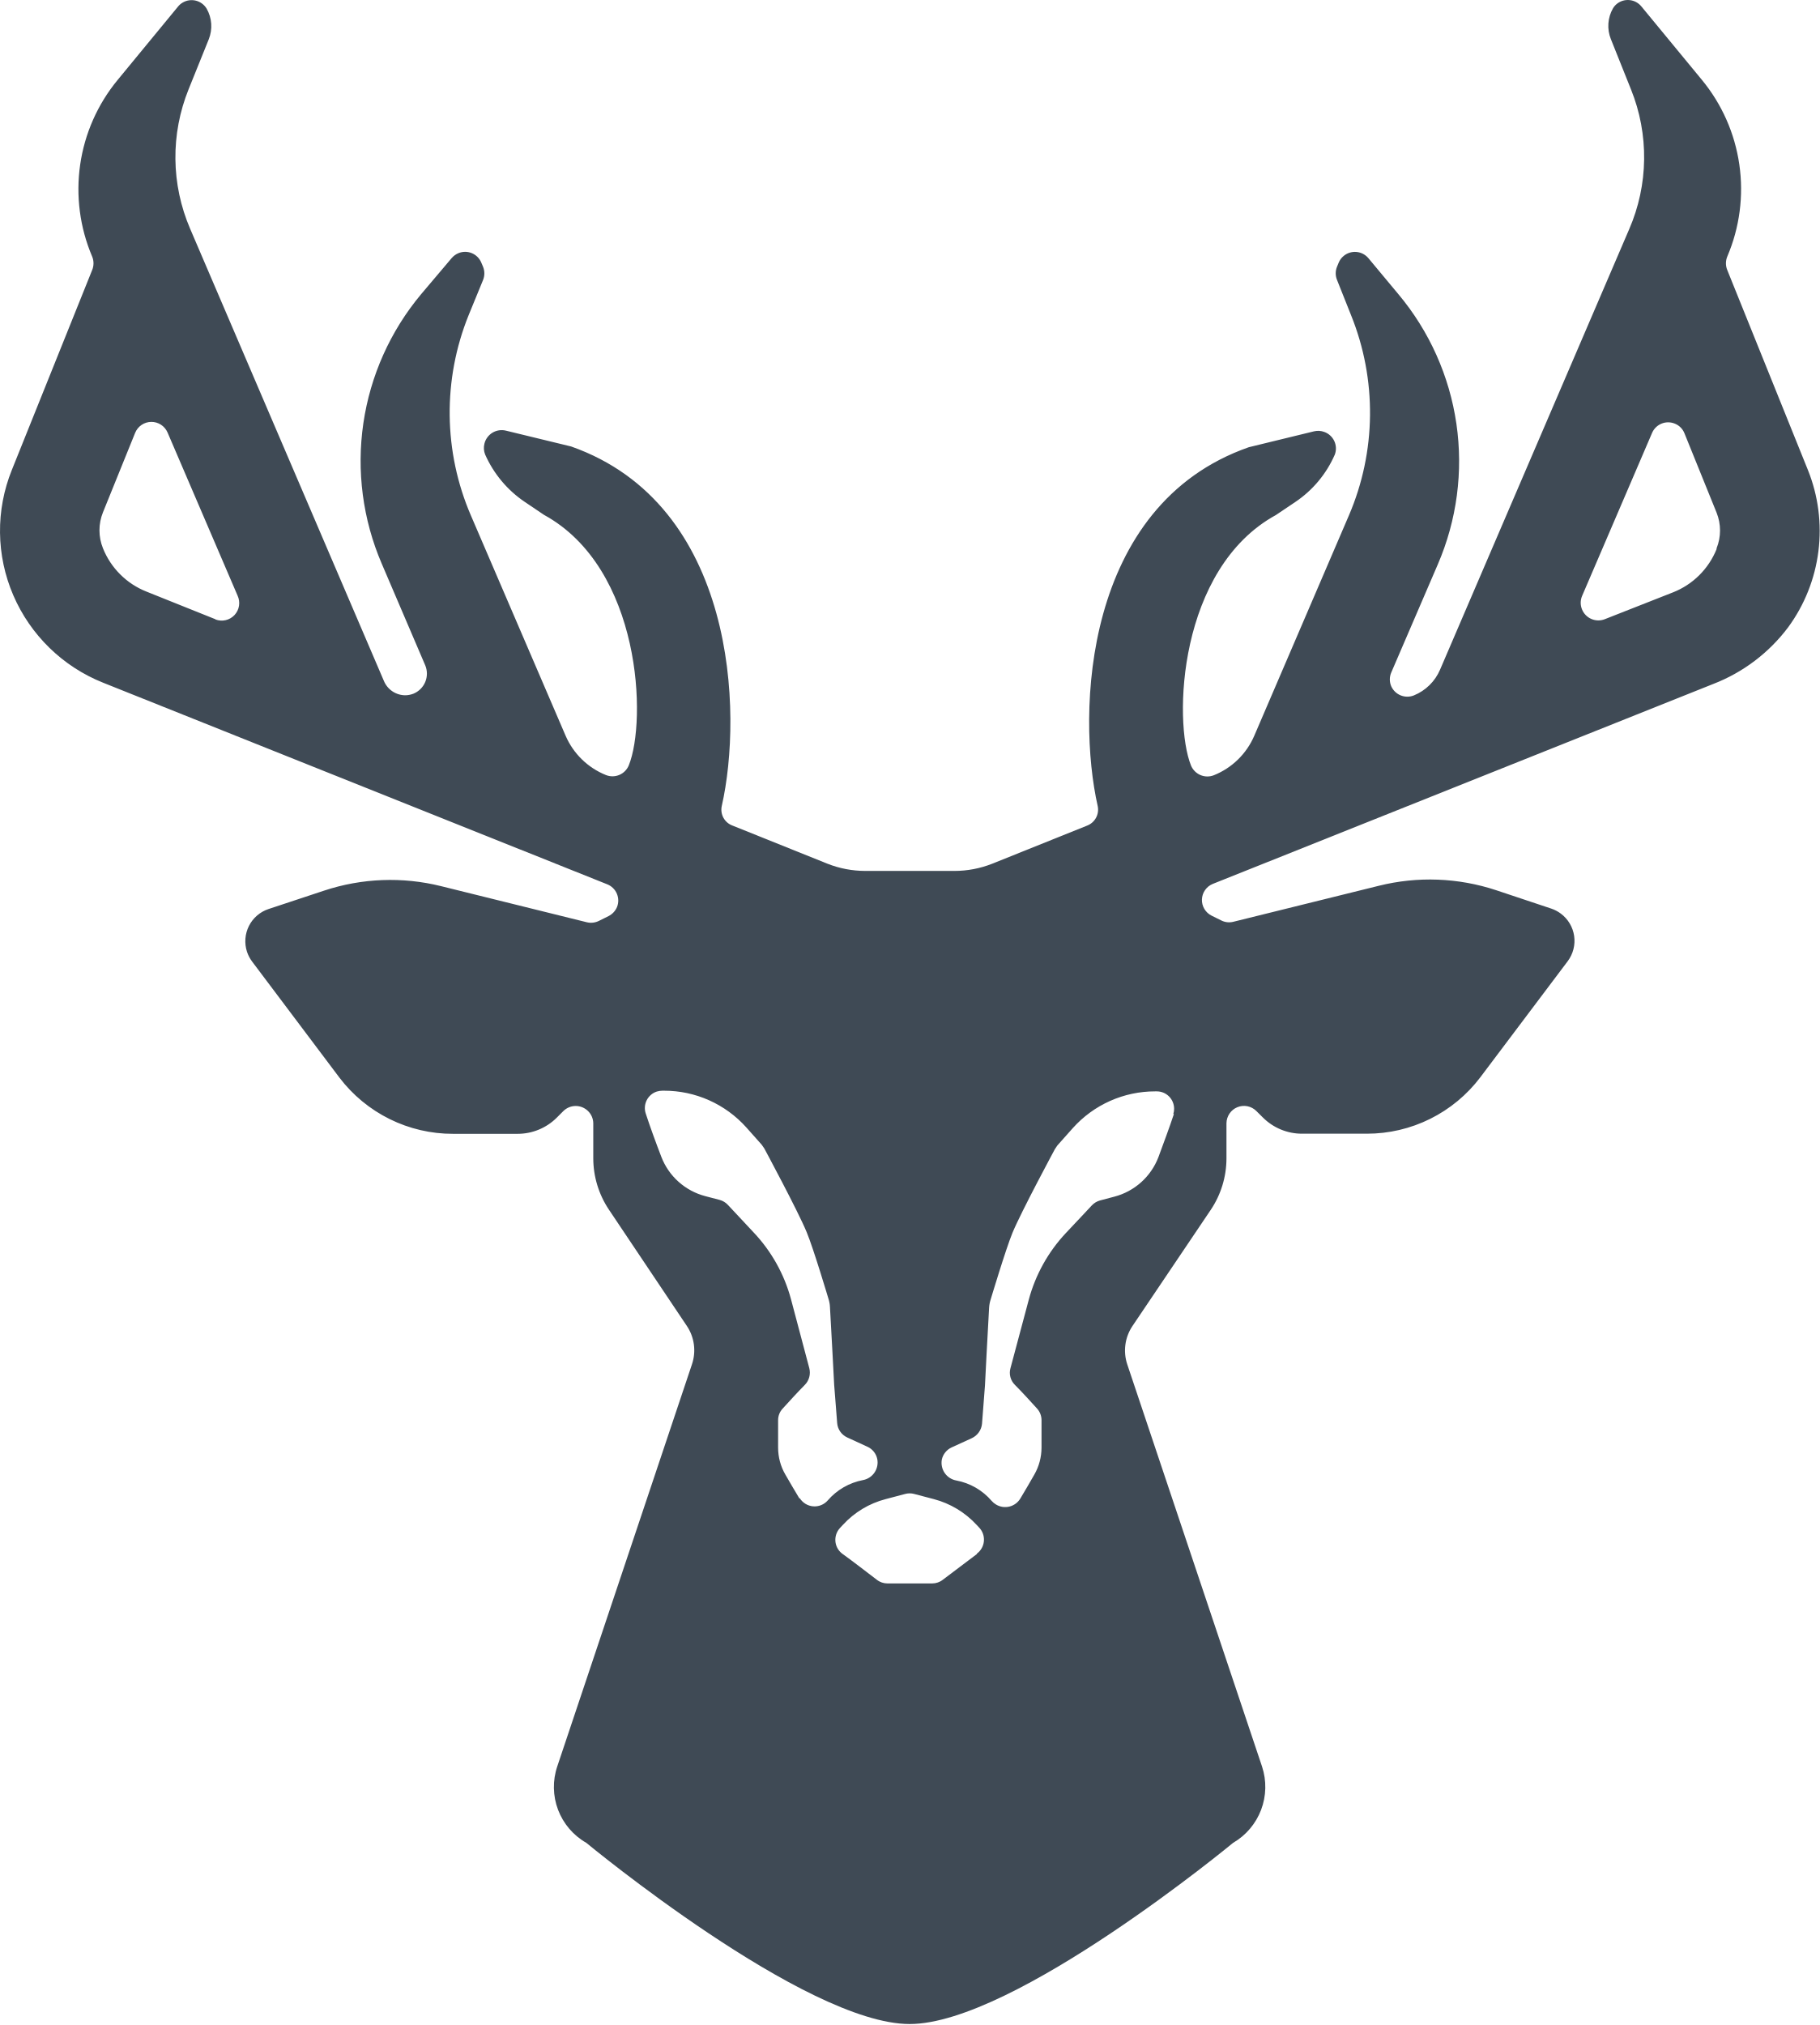
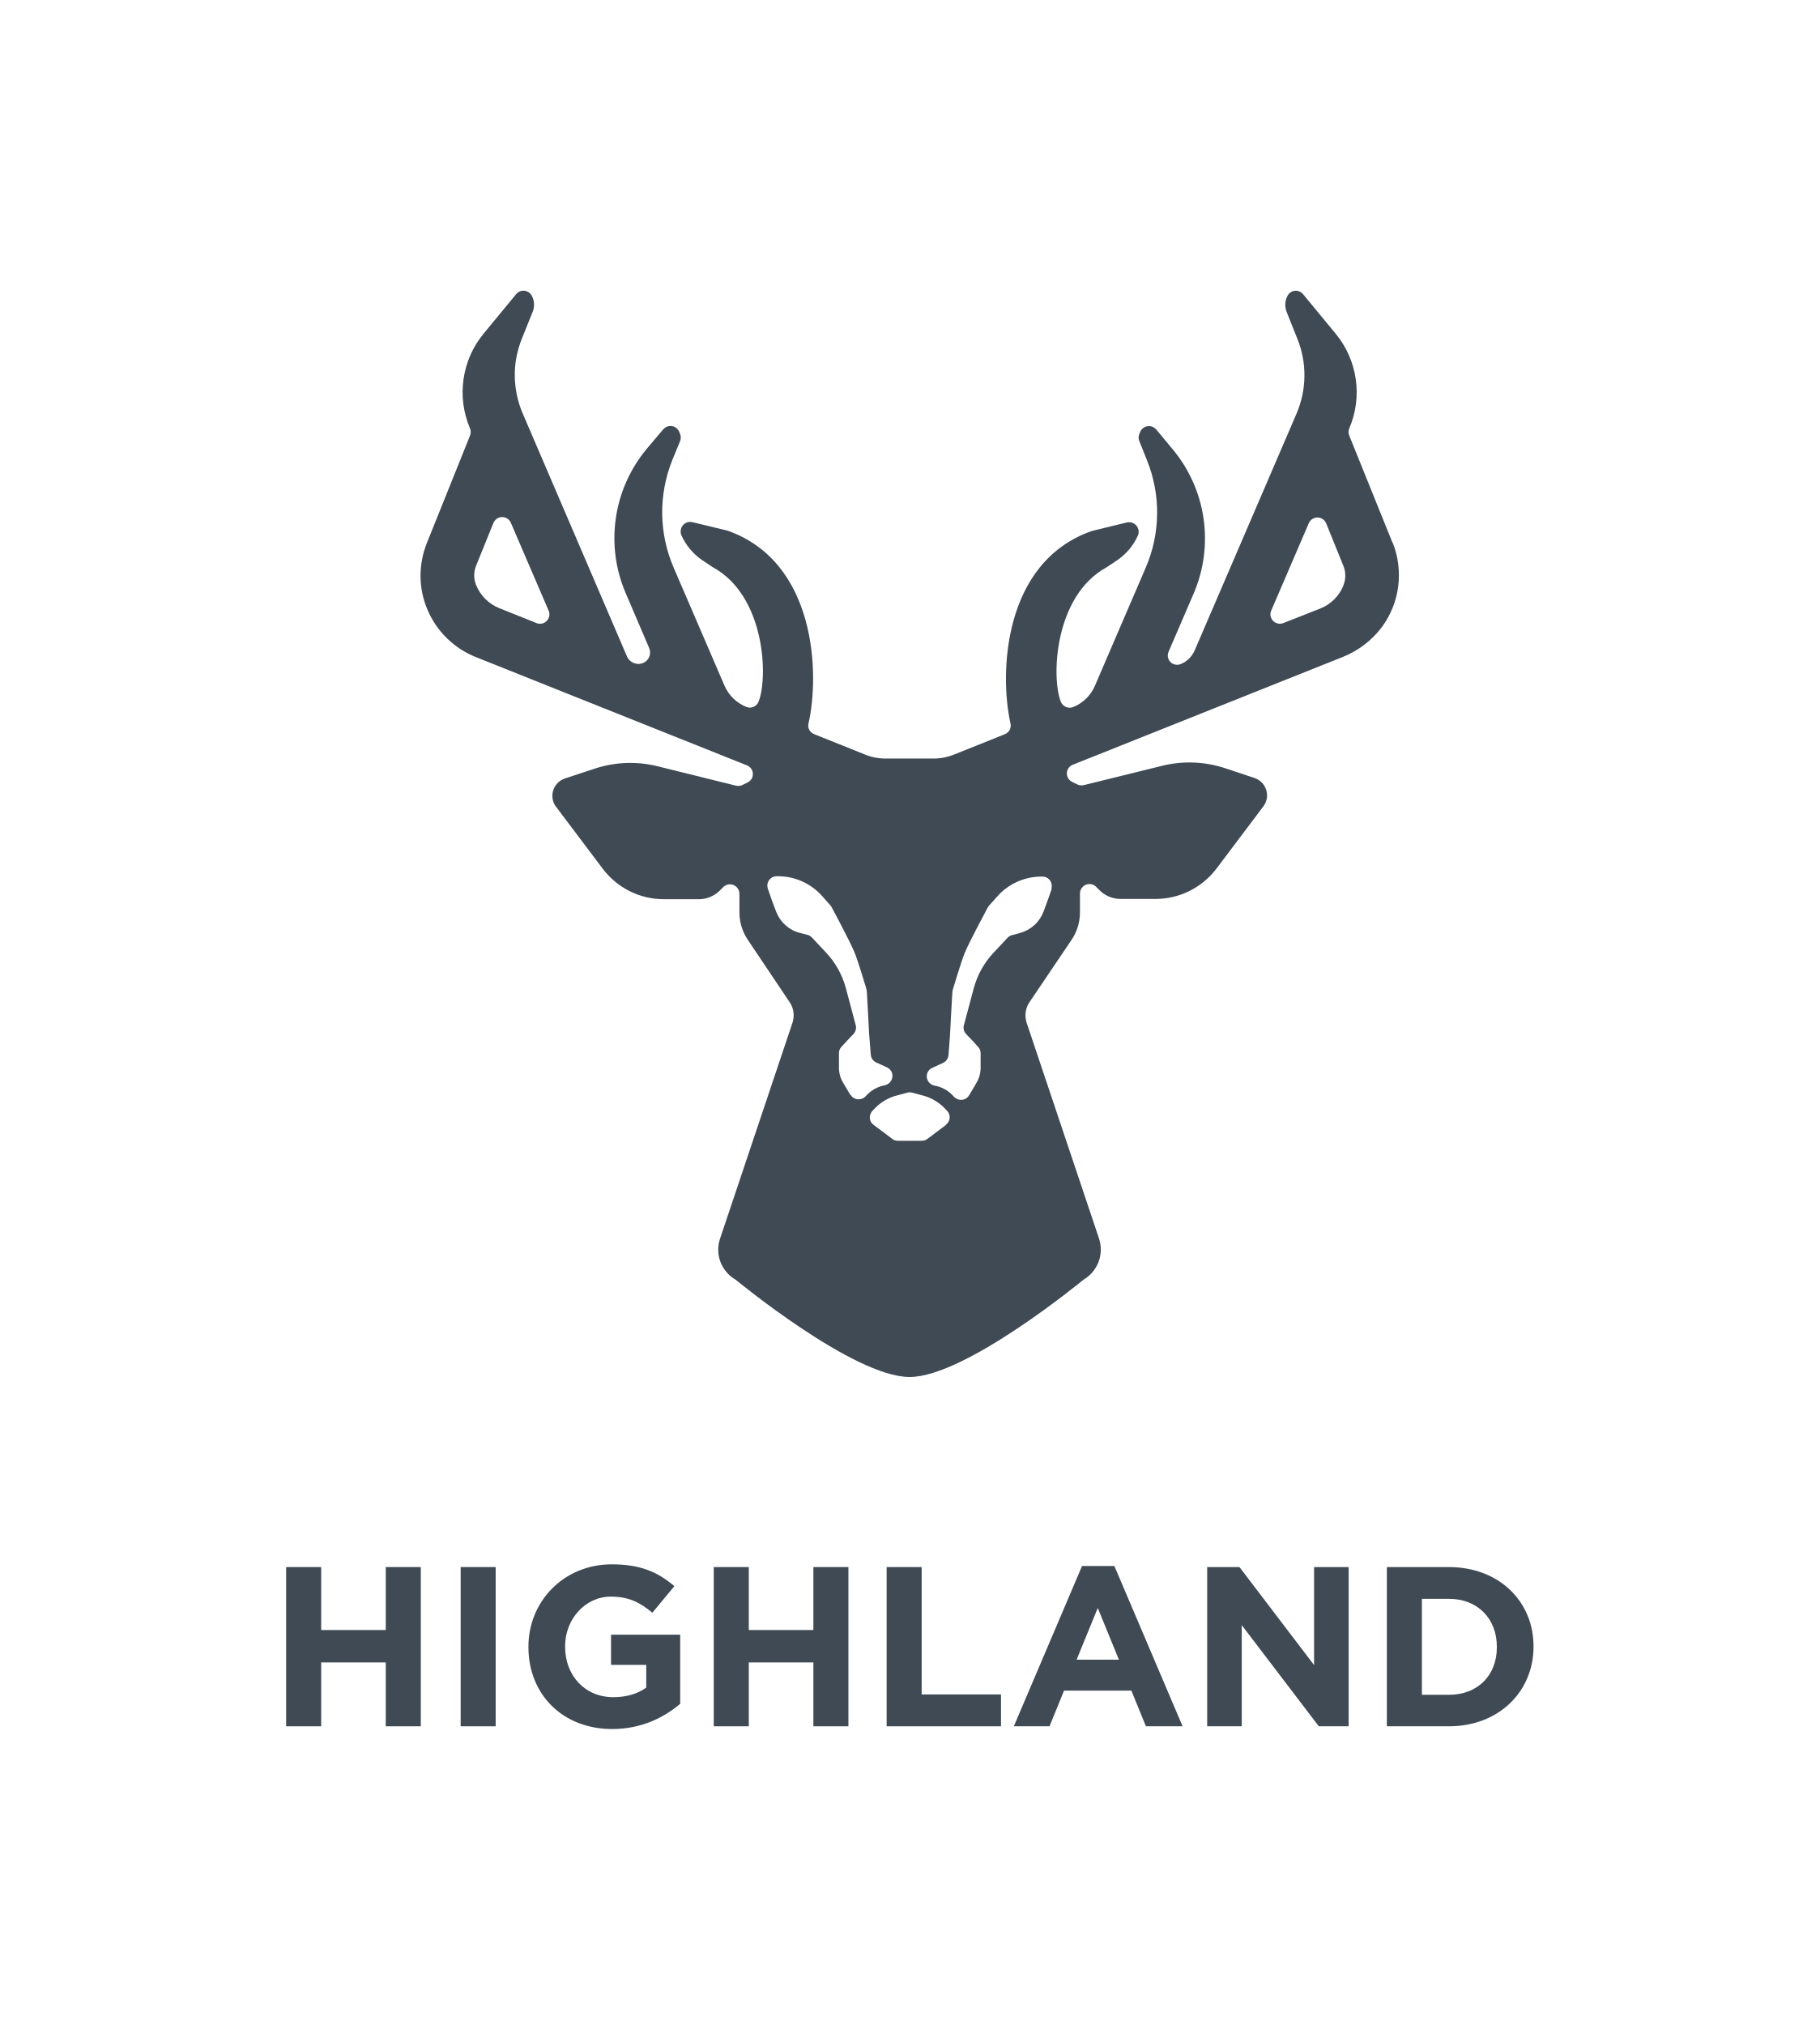
- <svg xmlns="http://www.w3.org/2000/svg" width="133" height="148" viewBox="0 0 133 148" fill="none">
-   <path d="M132.139 34.351L126.248 19.744C126.182 19.586 126.147 19.416 126.147 19.244C126.147 19.072 126.182 18.902 126.248 18.744C127.151 16.628 127.455 14.303 127.126 12.025C126.798 9.747 125.849 7.604 124.384 5.83L119.968 0.471C119.756 0.211 119.45 0.044 119.117 0.008C118.783 -0.029 118.448 0.067 118.184 0.275C118.064 0.37 117.963 0.487 117.886 0.619C117.695 0.956 117.582 1.331 117.556 1.718C117.529 2.104 117.59 2.492 117.734 2.851L119.21 6.54C119.866 8.166 120.191 9.906 120.168 11.66C120.145 13.413 119.774 15.144 119.076 16.752L105.251 48.948C104.886 49.8 104.2 50.474 103.342 50.824C103.033 50.949 102.687 50.949 102.377 50.824C102.068 50.699 101.819 50.459 101.683 50.154C101.616 49.996 101.581 49.827 101.581 49.656C101.581 49.485 101.616 49.315 101.683 49.158L105.086 41.254C106.483 38.019 106.955 34.458 106.447 30.97C105.939 27.482 104.471 24.204 102.209 21.503L100.015 18.869C99.797 18.609 99.484 18.445 99.146 18.414C98.808 18.384 98.471 18.487 98.209 18.704C98.048 18.836 97.922 19.006 97.843 19.199L97.718 19.503C97.596 19.807 97.596 20.146 97.718 20.45L98.753 23.049C99.691 25.373 100.16 27.86 100.133 30.367C100.107 32.874 99.584 35.351 98.597 37.655L91.671 53.78C91.106 55.093 90.044 56.129 88.718 56.66C88.403 56.784 88.051 56.779 87.739 56.646C87.428 56.513 87.18 56.263 87.05 55.95C85.739 52.694 86.127 41.549 93.254 37.642L94.663 36.695C95.942 35.839 96.948 34.633 97.562 33.221C97.621 33.062 97.648 32.892 97.641 32.723C97.633 32.553 97.593 32.387 97.521 32.233C97.449 32.08 97.348 31.942 97.222 31.828C97.097 31.713 96.95 31.625 96.791 31.569C96.551 31.48 96.29 31.465 96.041 31.524L91.274 32.685C79.17 36.918 78.693 52.127 80.231 58.915C80.292 59.206 80.249 59.508 80.107 59.769C79.966 60.03 79.736 60.232 79.46 60.339L72.52 63.126C71.64 63.474 70.702 63.653 69.755 63.653H63.244C62.297 63.652 61.359 63.474 60.479 63.126L53.517 60.33C53.24 60.224 53.011 60.021 52.871 59.76C52.731 59.498 52.69 59.195 52.754 58.906C54.302 52.101 53.811 36.887 41.743 32.631L36.98 31.475C36.814 31.433 36.642 31.425 36.473 31.451C36.304 31.476 36.142 31.535 35.995 31.623C35.849 31.712 35.722 31.828 35.621 31.966C35.519 32.103 35.446 32.26 35.406 32.426C35.338 32.69 35.357 32.968 35.459 33.221C36.08 34.624 37.083 35.824 38.353 36.681L39.758 37.628C46.894 41.535 47.278 52.681 45.958 55.936C45.829 56.251 45.581 56.502 45.269 56.634C44.957 56.767 44.605 56.772 44.289 56.646C42.964 56.114 41.903 55.079 41.337 53.766L34.411 37.659C33.42 35.356 32.896 32.879 32.867 30.371C32.839 27.863 33.308 25.374 34.246 23.049L35.307 20.463C35.432 20.154 35.432 19.808 35.307 19.499L35.178 19.195C35.048 18.881 34.799 18.632 34.485 18.502C34.171 18.372 33.819 18.373 33.506 18.503C33.315 18.583 33.145 18.707 33.011 18.864L30.781 21.499C28.528 24.194 27.066 27.462 26.557 30.939C26.048 34.417 26.513 37.967 27.9 41.196L31.084 48.636C31.163 48.828 31.203 49.034 31.202 49.241C31.201 49.45 31.159 49.655 31.079 49.846C30.998 50.038 30.881 50.212 30.733 50.358C30.586 50.504 30.411 50.62 30.219 50.699C30.035 50.77 29.84 50.81 29.643 50.815C29.304 50.818 28.971 50.719 28.688 50.532C28.405 50.343 28.185 50.075 28.056 49.761L13.896 16.717C13.205 15.11 12.839 13.382 12.82 11.633C12.801 9.884 13.129 8.148 13.784 6.527L15.261 2.865C15.403 2.505 15.464 2.117 15.437 1.731C15.41 1.344 15.296 0.969 15.104 0.632C14.93 0.343 14.649 0.133 14.322 0.05C13.995 -0.034 13.648 0.015 13.356 0.186C13.223 0.263 13.105 0.364 13.008 0.485L8.598 5.843C7.136 7.616 6.189 9.757 5.86 12.032C5.532 14.307 5.834 16.629 6.733 18.744C6.8 18.902 6.834 19.072 6.834 19.244C6.834 19.416 6.8 19.586 6.733 19.744L0.864 34.351C0.277 35.806 -0.017 37.364 0.001 38.933C0.018 40.503 0.347 42.054 0.967 43.496C2.222 46.415 4.583 48.717 7.532 49.895L44.383 64.631C44.539 64.693 44.681 64.785 44.801 64.902C44.922 65.019 45.018 65.159 45.084 65.313C45.15 65.467 45.185 65.633 45.188 65.801C45.19 65.969 45.159 66.136 45.097 66.292C44.976 66.578 44.758 66.812 44.481 66.953L43.781 67.301C43.506 67.441 43.189 67.478 42.889 67.404L32.252 64.769C29.422 64.063 26.45 64.176 23.681 65.095L19.636 66.435C19.012 66.639 18.494 67.083 18.197 67.669C17.901 68.256 17.848 68.936 18.052 69.56C18.137 69.815 18.262 70.055 18.422 70.27L24.805 78.755C25.778 80.036 27.035 81.074 28.477 81.788C29.918 82.501 31.505 82.871 33.113 82.867H37.836C38.904 82.867 39.928 82.445 40.686 81.693L41.172 81.206C41.413 80.967 41.738 80.832 42.078 80.832C42.417 80.832 42.742 80.967 42.983 81.206C43.222 81.442 43.359 81.763 43.362 82.099V84.653C43.363 85.987 43.759 87.291 44.499 88.4L50.203 96.911C50.475 97.317 50.65 97.779 50.715 98.263C50.78 98.747 50.733 99.239 50.578 99.702L40.731 129.098C40.382 130.13 40.402 131.252 40.788 132.272C41.175 133.291 41.903 134.144 42.849 134.684C42.849 134.684 58.855 147.929 66.486 147.929C74.117 147.929 90.123 134.689 90.123 134.689C91.062 134.144 91.786 133.293 92.172 132.277C92.558 131.261 92.582 130.143 92.242 129.111L82.39 99.715C82.236 99.252 82.189 98.76 82.254 98.277C82.319 97.793 82.494 97.33 82.764 96.924L88.5 88.413C89.241 87.306 89.638 86.004 89.641 84.671V82.095C89.644 81.843 89.721 81.597 89.863 81.388C90.004 81.179 90.204 81.016 90.438 80.921C90.671 80.826 90.928 80.802 91.175 80.851C91.422 80.901 91.649 81.023 91.827 81.202L92.313 81.684C93.072 82.438 94.098 82.86 95.167 82.858H99.899C101.506 82.86 103.091 82.489 104.531 81.773C105.97 81.058 107.224 80.019 108.194 78.737L114.581 70.253C114.777 69.992 114.92 69.694 115.001 69.378C115.082 69.062 115.1 68.733 115.054 68.409C115.007 68.086 114.897 67.775 114.73 67.495C114.564 67.214 114.343 66.969 114.081 66.774C113.866 66.613 113.627 66.488 113.372 66.403L109.358 65.064C106.587 64.145 103.611 64.032 100.778 64.738L90.15 67.368C89.851 67.446 89.533 67.411 89.258 67.27L88.553 66.921C88.334 66.812 88.15 66.641 88.025 66.43C87.9 66.219 87.838 65.976 87.848 65.73C87.858 65.484 87.939 65.247 88.081 65.046C88.222 64.846 88.419 64.69 88.647 64.599L125.218 49.989C127.392 49.15 129.288 47.717 130.69 45.853C131.89 44.218 132.653 42.303 132.906 40.291C133.16 38.277 132.896 36.233 132.139 34.351ZM15.738 45.255L10.703 43.237C9.986 42.954 9.336 42.527 8.79 41.983C8.244 41.44 7.814 40.791 7.527 40.075C7.184 39.231 7.184 38.285 7.527 37.441L9.877 31.636C9.973 31.401 10.135 31.2 10.344 31.057C10.553 30.915 10.8 30.837 11.053 30.834C11.306 30.831 11.554 30.903 11.766 31.041C11.978 31.179 12.145 31.377 12.246 31.609L17.366 43.536C17.473 43.767 17.509 44.026 17.469 44.278C17.429 44.53 17.315 44.764 17.141 44.951C16.967 45.137 16.741 45.268 16.493 45.325C16.244 45.382 15.985 45.364 15.747 45.273L15.738 45.255ZM58.423 109.508C58.079 108.941 57.7 108.289 57.401 107.771C57.053 107.173 56.871 106.493 56.871 105.802V103.797C56.87 103.484 56.987 103.182 57.201 102.953C57.607 102.506 58.316 101.729 58.824 101.216C58.98 101.058 59.092 100.862 59.149 100.647C59.206 100.433 59.206 100.207 59.15 99.992L57.812 94.951C57.322 93.132 56.391 91.463 55.1 90.092L53.196 88.056C53.036 87.885 52.832 87.762 52.607 87.699L51.55 87.422C50.825 87.233 50.155 86.873 49.595 86.373C49.036 85.873 48.604 85.247 48.335 84.546C47.942 83.524 47.51 82.345 47.197 81.385C47.144 81.226 47.123 81.059 47.135 80.892C47.147 80.725 47.192 80.562 47.267 80.413C47.342 80.264 47.446 80.13 47.572 80.022C47.699 79.912 47.846 79.829 48.005 79.777C48.137 79.737 48.276 79.716 48.415 79.715H48.535C49.669 79.713 50.789 79.952 51.824 80.413C52.859 80.875 53.786 81.55 54.543 82.394L55.675 83.667L55.863 83.939C55.863 83.939 58.302 88.467 58.958 90.052C59.453 91.236 60.546 94.906 60.546 94.906C60.613 95.105 60.652 95.312 60.661 95.522C60.737 96.768 60.969 101.216 60.969 101.216L61.188 104.007C61.206 104.233 61.284 104.449 61.414 104.635C61.545 104.82 61.722 104.967 61.928 105.061L63.404 105.739C63.585 105.821 63.744 105.945 63.868 106.101C63.992 106.255 64.077 106.438 64.118 106.632C64.152 106.802 64.151 106.977 64.117 107.146C64.083 107.315 64.016 107.476 63.919 107.62C63.823 107.763 63.699 107.885 63.554 107.98C63.41 108.076 63.248 108.141 63.079 108.173C62.074 108.364 61.164 108.889 60.496 109.664C60.365 109.813 60.201 109.929 60.017 110.003C59.834 110.078 59.635 110.108 59.437 110.093C59.24 110.077 59.048 110.016 58.879 109.914C58.709 109.811 58.565 109.671 58.458 109.504L58.423 109.508ZM71.405 113.576C70.701 114.103 69.496 115.014 68.908 115.46C68.687 115.634 68.413 115.728 68.132 115.728H64.858C64.579 115.727 64.307 115.633 64.087 115.46C63.498 115.014 62.303 114.085 61.589 113.576C61.452 113.479 61.335 113.355 61.246 113.212C61.157 113.069 61.097 112.91 61.07 112.744C61.043 112.578 61.05 112.407 61.089 112.244C61.128 112.08 61.2 111.926 61.299 111.79L61.397 111.669L61.607 111.446C62.445 110.531 63.529 109.878 64.729 109.566L66.16 109.187C66.375 109.129 66.602 109.129 66.816 109.187L68.257 109.566C69.455 109.882 70.538 110.534 71.379 111.446L71.588 111.669C71.812 111.917 71.931 112.244 71.916 112.578C71.902 112.912 71.757 113.227 71.512 113.456C71.477 113.488 71.44 113.518 71.401 113.545L71.405 113.576ZM85.797 81.425C85.489 82.358 85.052 83.533 84.664 84.582C84.394 85.282 83.963 85.907 83.405 86.407C82.847 86.907 82.178 87.267 81.453 87.458L80.392 87.739C80.167 87.803 79.964 87.926 79.803 88.096C79.42 88.503 78.653 89.329 77.894 90.128C76.608 91.502 75.68 93.172 75.192 94.991L73.854 99.997C73.794 100.211 73.792 100.437 73.85 100.651C73.907 100.865 74.021 101.06 74.179 101.216C74.706 101.743 75.397 102.506 75.803 102.953C76.01 103.185 76.125 103.486 76.124 103.797V105.806C76.122 106.497 75.941 107.176 75.597 107.775C75.299 108.302 74.92 108.945 74.581 109.513C74.494 109.66 74.378 109.789 74.241 109.891C74.104 109.993 73.948 110.067 73.782 110.109C73.616 110.15 73.443 110.158 73.274 110.133C73.105 110.107 72.943 110.048 72.797 109.959C72.678 109.889 72.571 109.8 72.48 109.696C71.814 108.919 70.903 108.393 69.898 108.204C69.728 108.174 69.567 108.111 69.421 108.018C69.276 107.925 69.151 107.805 69.052 107.663C68.954 107.521 68.884 107.362 68.847 107.194C68.81 107.025 68.806 106.851 68.836 106.681C68.877 106.487 68.963 106.305 69.088 106.15C69.212 105.995 69.37 105.871 69.55 105.788L71.031 105.11C71.235 105.014 71.412 104.866 71.543 104.681C71.673 104.497 71.754 104.281 71.775 104.056L71.99 101.265C71.99 101.265 72.217 96.799 72.293 95.572C72.306 95.362 72.346 95.154 72.413 94.955C72.413 94.955 73.519 91.267 74.001 90.101C74.656 88.525 77.1 83.988 77.1 83.988C77.163 83.899 77.225 83.81 77.283 83.716L78.416 82.443C79.174 81.599 80.101 80.924 81.137 80.462C82.173 80.001 83.294 79.763 84.428 79.764H84.544C84.711 79.763 84.877 79.796 85.031 79.859C85.186 79.923 85.326 80.017 85.444 80.135C85.562 80.254 85.656 80.394 85.719 80.549C85.783 80.703 85.815 80.869 85.815 81.037C85.816 81.164 85.797 81.291 85.757 81.412L85.797 81.425ZM125.463 40.133C125.175 40.848 124.745 41.496 124.199 42.039C123.654 42.581 123.003 43.007 122.287 43.29L117.292 45.255C116.977 45.379 116.626 45.373 116.314 45.239C116.003 45.106 115.757 44.855 115.629 44.541C115.565 44.386 115.532 44.221 115.532 44.054C115.532 43.887 115.565 43.721 115.629 43.567L120.749 31.64C120.883 31.328 121.136 31.082 121.451 30.957C121.767 30.831 122.118 30.836 122.43 30.97C122.585 31.034 122.724 31.128 122.841 31.247C122.959 31.366 123.051 31.507 123.113 31.662L125.463 37.467C125.8 38.304 125.8 39.239 125.463 40.075V40.133Z" fill="#3F4A55" />
+ <svg xmlns="http://www.w3.org/2000/svg" id="Layer_1" data-name="Layer 1" viewBox="0 0 200 222.56">
+   <defs>
+     <style>
+       .cls-1 {
+         fill: #3f4a55;
+       }
+     </style>
+   </defs>
+   <g>
+     <path class="cls-1" d="M42.4,189.73v-7.02h-7.1v7.02h-3.85v-17.5h3.85v6.92h7.1v-6.92h3.85v17.5h-3.85Z" />
+     <path class="cls-1" d="M50.63,189.73v-17.5h3.85v17.5h-3.85Z" />
+     <path class="cls-1" d="M67.28,190.03c-5.45,0-9.2-3.82-9.2-9v-.05c0-4.97,3.87-9.05,9.17-9.05,3.15,0,5.05.85,6.87,2.4l-2.42,2.92c-1.35-1.12-2.55-1.77-4.57-1.77-2.8,0-5.02,2.47-5.02,5.45v.05c0,3.2,2.2,5.55,5.3,5.55,1.4,0,2.65-.35,3.62-1.05v-2.5h-3.87v-3.32h7.6v7.6c-1.8,1.52-4.27,2.77-7.47,2.77Z" />
+     <path class="cls-1" d="M89.4,189.73v-7.02h-7.1v7.02h-3.85v-17.5h3.85v6.92h7.1v-6.92h3.85v17.5h-3.85Z" />
+     <path class="cls-1" d="M97.45,189.73v-17.5h3.85v14h8.72v3.5h-12.57Z" />
+     <path class="cls-1" d="M125.95,189.73l-1.6-3.92h-7.4l-1.6,3.92h-3.92l7.5-17.62h3.55l7.5,17.62h-4.02ZM120.65,176.74l-2.32,5.67h4.65l-2.32-5.67Z" />
+     <path class="cls-1" d="M144.95,189.73l-8.47-11.12v11.12h-3.8v-17.5h3.55l8.2,10.77v-10.77h3.8v17.5h-3.28Z" />
+     <path class="cls-1" d="M159.25,189.73h-6.82v-17.5h6.82c5.5,0,9.3,3.77,9.3,8.7v.05c0,4.92-3.8,8.75-9.3,8.75ZM164.52,180.99c0-3.1-2.12-5.27-5.27-5.27h-2.97v10.55h2.97c3.15,0,5.27-2.12,5.27-5.22v-.05Z" />
+   </g>
+   <path class="cls-1" d="M153.06,59.67l-4.76-11.79c-.05-.13-.08-.27-.08-.4s.03-.28.08-.4c.73-1.71.98-3.59.71-5.42-.27-1.84-1.03-3.57-2.22-5l-3.57-4.33c-.17-.21-.42-.34-.69-.37-.27-.03-.54.05-.75.22-.1.08-.18.17-.24.28-.15.27-.25.58-.27.89-.02.31.03.62.14.92l1.19,2.98c.53,1.31.79,2.72.77,4.13-.02,1.42-.32,2.81-.88,4.11l-11.18,25.99c-.3.69-.85,1.23-1.54,1.51-.25.1-.53.1-.78,0-.25-.1-.45-.29-.56-.54-.05-.13-.08-.26-.08-.4s.03-.28.08-.4l2.75-6.38c1.13-2.61,1.51-5.49,1.1-8.3-.41-2.82-1.6-5.46-3.43-7.64l-1.77-2.13c-.18-.21-.43-.34-.7-.37-.27-.02-.55.06-.76.23-.13.11-.23.24-.3.4l-.1.25c-.1.25-.1.52,0,.76l.84,2.1c.76,1.88,1.14,3.88,1.12,5.91-.02,2.02-.44,4.02-1.24,5.88l-5.6,13.02c-.46,1.06-1.31,1.9-2.39,2.33-.25.1-.54.1-.79-.01-.25-.11-.45-.31-.56-.56-1.06-2.63-.75-11.63,5.01-14.78l1.14-.76c1.03-.69,1.85-1.66,2.34-2.8.05-.13.07-.27.06-.4,0-.14-.04-.27-.1-.4s-.14-.24-.24-.33c-.1-.09-.22-.16-.35-.21-.19-.07-.4-.08-.61-.04l-3.85.94c-9.78,3.42-10.17,15.7-8.93,21.18.05.23.01.48-.1.69-.11.21-.3.37-.52.46l-5.61,2.25c-.71.28-1.47.43-2.24.43h-5.26c-.77,0-1.52-.14-2.24-.43l-5.63-2.26c-.22-.09-.41-.25-.52-.46-.11-.21-.15-.46-.09-.69,1.25-5.49.85-17.78-8.9-21.21l-3.85-.93c-.13-.03-.27-.04-.41-.02-.14.02-.27.07-.39.14-.12.07-.22.17-.3.28-.08.11-.14.24-.17.37-.05.21-.04.44.04.64.5,1.13,1.31,2.1,2.34,2.79l1.14.76c5.77,3.15,6.08,12.15,5.01,14.78-.1.25-.3.46-.56.56-.25.11-.54.11-.79,0-1.07-.43-1.93-1.27-2.39-2.33l-5.6-13c-.8-1.86-1.22-3.86-1.25-5.88-.02-2.02.36-4.03,1.11-5.91l.86-2.09c.1-.25.1-.53,0-.78l-.1-.25c-.11-.25-.31-.45-.56-.56-.25-.1-.54-.1-.79,0-.15.07-.29.17-.4.29l-1.8,2.13c-1.82,2.18-3,4.81-3.41,7.62-.41,2.81-.04,5.67,1.09,8.28l2.57,6.01c.06.16.1.32.1.49,0,.17-.03.33-.1.49-.06.15-.16.3-.28.41-.12.12-.26.21-.42.27-.15.06-.31.09-.47.09-.27,0-.54-.08-.77-.23-.23-.15-.41-.37-.51-.62l-11.45-26.68c-.56-1.3-.85-2.69-.87-4.1-.02-1.41.25-2.81.78-4.12l1.19-2.96c.12-.29.16-.6.14-.92-.02-.31-.11-.62-.27-.89-.14-.23-.37-.4-.63-.47-.26-.07-.54-.03-.78.11-.11.06-.2.14-.28.24l-3.57,4.33c-1.18,1.43-1.95,3.16-2.21,5-.27,1.84-.02,3.71.71,5.42.05.13.08.27.08.4s-.03.28-.08.4l-4.74,11.79c-.47,1.18-.71,2.43-.7,3.7.01,1.27.28,2.52.78,3.68,1.01,2.36,2.92,4.22,5.31,5.17l29.79,11.9c.13.05.24.12.34.22.1.09.17.21.23.33.05.12.08.26.08.39,0,.14-.02.27-.07.4-.1.23-.27.42-.5.53l-.57.28c-.22.11-.48.14-.72.08l-8.6-2.13c-2.29-.57-4.69-.48-6.93.26l-3.27,1.08c-.5.17-.92.52-1.16,1-.24.47-.28,1.02-.12,1.53.07.21.17.4.3.57l5.16,6.85c.79,1.03,1.8,1.87,2.97,2.45,1.17.58,2.45.87,3.75.87h3.82c.86,0,1.69-.34,2.3-.95l.39-.39c.19-.19.46-.3.73-.3s.54.11.73.3c.19.19.3.45.31.72v2.06c0,1.08.32,2.13.92,3.02l4.61,6.87c.22.33.36.7.41,1.09.05.39.01.79-.11,1.16l-7.96,23.73c-.28.83-.27,1.74.05,2.56.31.82.9,1.51,1.67,1.95,0,0,12.94,10.69,19.11,10.69s19.11-10.69,19.11-10.69c.76-.44,1.34-1.13,1.66-1.95.31-.82.33-1.72.06-2.56l-7.96-23.73c-.12-.37-.16-.77-.11-1.16.05-.39.19-.76.41-1.09l4.64-6.87c.6-.89.92-1.94.92-3.02v-2.08c0-.2.06-.4.18-.57.11-.17.28-.3.46-.38.19-.08.4-.1.6-.06.2.04.38.14.53.28l.39.39c.61.61,1.44.95,2.31.95h3.83c1.3,0,2.58-.3,3.74-.88,1.16-.58,2.18-1.42,2.96-2.45l5.16-6.85c.16-.21.27-.45.34-.71.07-.26.08-.52.04-.78s-.13-.51-.26-.74c-.13-.23-.31-.42-.52-.58-.17-.13-.37-.23-.57-.3l-3.24-1.08c-2.24-.74-4.65-.83-6.94-.26l-8.59,2.12c-.24.06-.5.03-.72-.08l-.57-.28c-.18-.09-.33-.23-.43-.4-.1-.17-.15-.37-.14-.57s.07-.39.19-.55c.11-.16.27-.29.46-.36l29.56-11.8c1.76-.68,3.29-1.83,4.42-3.34.97-1.32,1.59-2.87,1.79-4.49s0-3.28-.62-4.8ZM58.97,68.48l-4.07-1.63c-.58-.23-1.11-.57-1.55-1.01-.44-.44-.79-.96-1.02-1.54-.28-.68-.28-1.45,0-2.13l1.9-4.69c.08-.19.21-.35.38-.47.17-.12.37-.18.57-.18s.41.06.58.17c.17.11.31.27.39.46l4.14,9.63c.09.19.12.4.08.6-.03.2-.12.39-.27.54-.14.15-.32.26-.52.3-.2.05-.41.03-.6-.04h0ZM93.47,120.35c-.28-.46-.58-.98-.83-1.4-.28-.48-.43-1.03-.43-1.59v-1.62c0-.25.09-.5.27-.68.33-.36.9-.99,1.31-1.4.13-.13.22-.29.26-.46.05-.17.05-.36,0-.53l-1.08-4.07c-.4-1.47-1.15-2.82-2.19-3.92l-1.54-1.64c-.13-.14-.29-.24-.48-.29l-.85-.22c-.59-.15-1.13-.44-1.58-.85-.45-.4-.8-.91-1.02-1.47-.32-.83-.67-1.78-.92-2.55-.04-.13-.06-.26-.05-.4,0-.13.05-.27.11-.39.06-.12.14-.23.25-.32.1-.09.22-.16.35-.2.11-.03.22-.05.33-.05h.1c.92,0,1.82.19,2.66.56.84.37,1.59.92,2.2,1.6l.92,1.03.15.22s1.97,3.66,2.5,4.94c.4.96,1.28,3.92,1.28,3.92.05.16.09.33.09.5.06,1.01.25,4.6.25,4.6l.18,2.25c.01.18.08.36.18.51.11.15.25.27.42.34l1.19.55c.15.07.27.17.37.29.1.13.17.27.2.43.03.14.03.28,0,.41-.03.14-.08.27-.16.38-.08.12-.18.21-.29.29-.12.08-.25.13-.38.16-.81.15-1.55.58-2.09,1.2-.11.12-.24.21-.39.27-.15.06-.31.08-.47.07-.16-.01-.31-.06-.45-.14s-.25-.2-.34-.33h-.03ZM103.97,123.64c-.57.43-1.54,1.16-2.02,1.52-.18.14-.4.22-.63.22h-2.65c-.23,0-.45-.08-.62-.22-.48-.36-1.44-1.11-2.02-1.52-.11-.08-.21-.18-.28-.29-.07-.12-.12-.24-.14-.38-.02-.13-.02-.27.02-.4.03-.13.09-.26.17-.37l.08-.1.17-.18c.68-.74,1.55-1.27,2.52-1.52l1.16-.31c.17-.05.36-.05.53,0l1.16.31c.97.25,1.84.78,2.52,1.52l.17.18c.18.2.28.46.27.73-.01.27-.13.52-.33.71-.03.03-.06.05-.09.07v.03ZM115.6,97.68c-.25.75-.6,1.7-.92,2.55-.22.56-.57,1.07-1.02,1.47-.45.4-.99.69-1.58.85l-.86.23c-.18.05-.35.15-.48.29-.31.33-.93,1-1.54,1.64-1.04,1.11-1.79,2.46-2.18,3.93l-1.08,4.04c-.05.17-.05.36,0,.53.05.17.14.33.27.46.43.43.98,1.04,1.31,1.4.17.19.26.43.26.68v1.62c0,.56-.15,1.11-.43,1.59-.24.43-.55.94-.82,1.4-.07.12-.16.22-.27.31-.11.08-.24.14-.37.18-.13.03-.27.04-.41.02-.14-.02-.27-.07-.39-.14-.1-.06-.18-.13-.26-.21-.54-.63-1.27-1.05-2.09-1.2-.14-.02-.27-.08-.39-.15-.12-.07-.22-.17-.3-.29-.08-.11-.14-.24-.17-.38-.03-.14-.03-.28,0-.41.03-.16.1-.3.2-.43s.23-.23.37-.29l1.2-.55c.17-.08.31-.2.41-.35.11-.15.17-.32.19-.51l.17-2.25s.18-3.61.25-4.6c.01-.17.04-.34.1-.5,0,0,.89-2.98,1.28-3.92.53-1.27,2.51-4.94,2.51-4.94.05-.07.1-.14.15-.22l.92-1.03c.61-.68,1.36-1.23,2.2-1.6.84-.37,1.74-.56,2.66-.56h.09c.14,0,.27.03.39.08.13.05.24.13.33.22s.17.21.22.33c.05.12.08.26.08.39,0,.1-.01.21-.05.3h.03ZM147.66,64.34c-.23.58-.58,1.1-1.02,1.54s-.97.78-1.55,1.01l-4.04,1.59c-.25.1-.54.1-.79-.01-.25-.11-.45-.31-.55-.56-.05-.12-.08-.26-.08-.39s.03-.27.08-.39l4.14-9.63c.11-.25.31-.45.57-.55.25-.1.54-.1.79.01.12.05.24.13.33.22.09.1.17.21.22.34l1.9,4.69c.27.68.27,1.43,0,2.11v.05Z" />
</svg>
